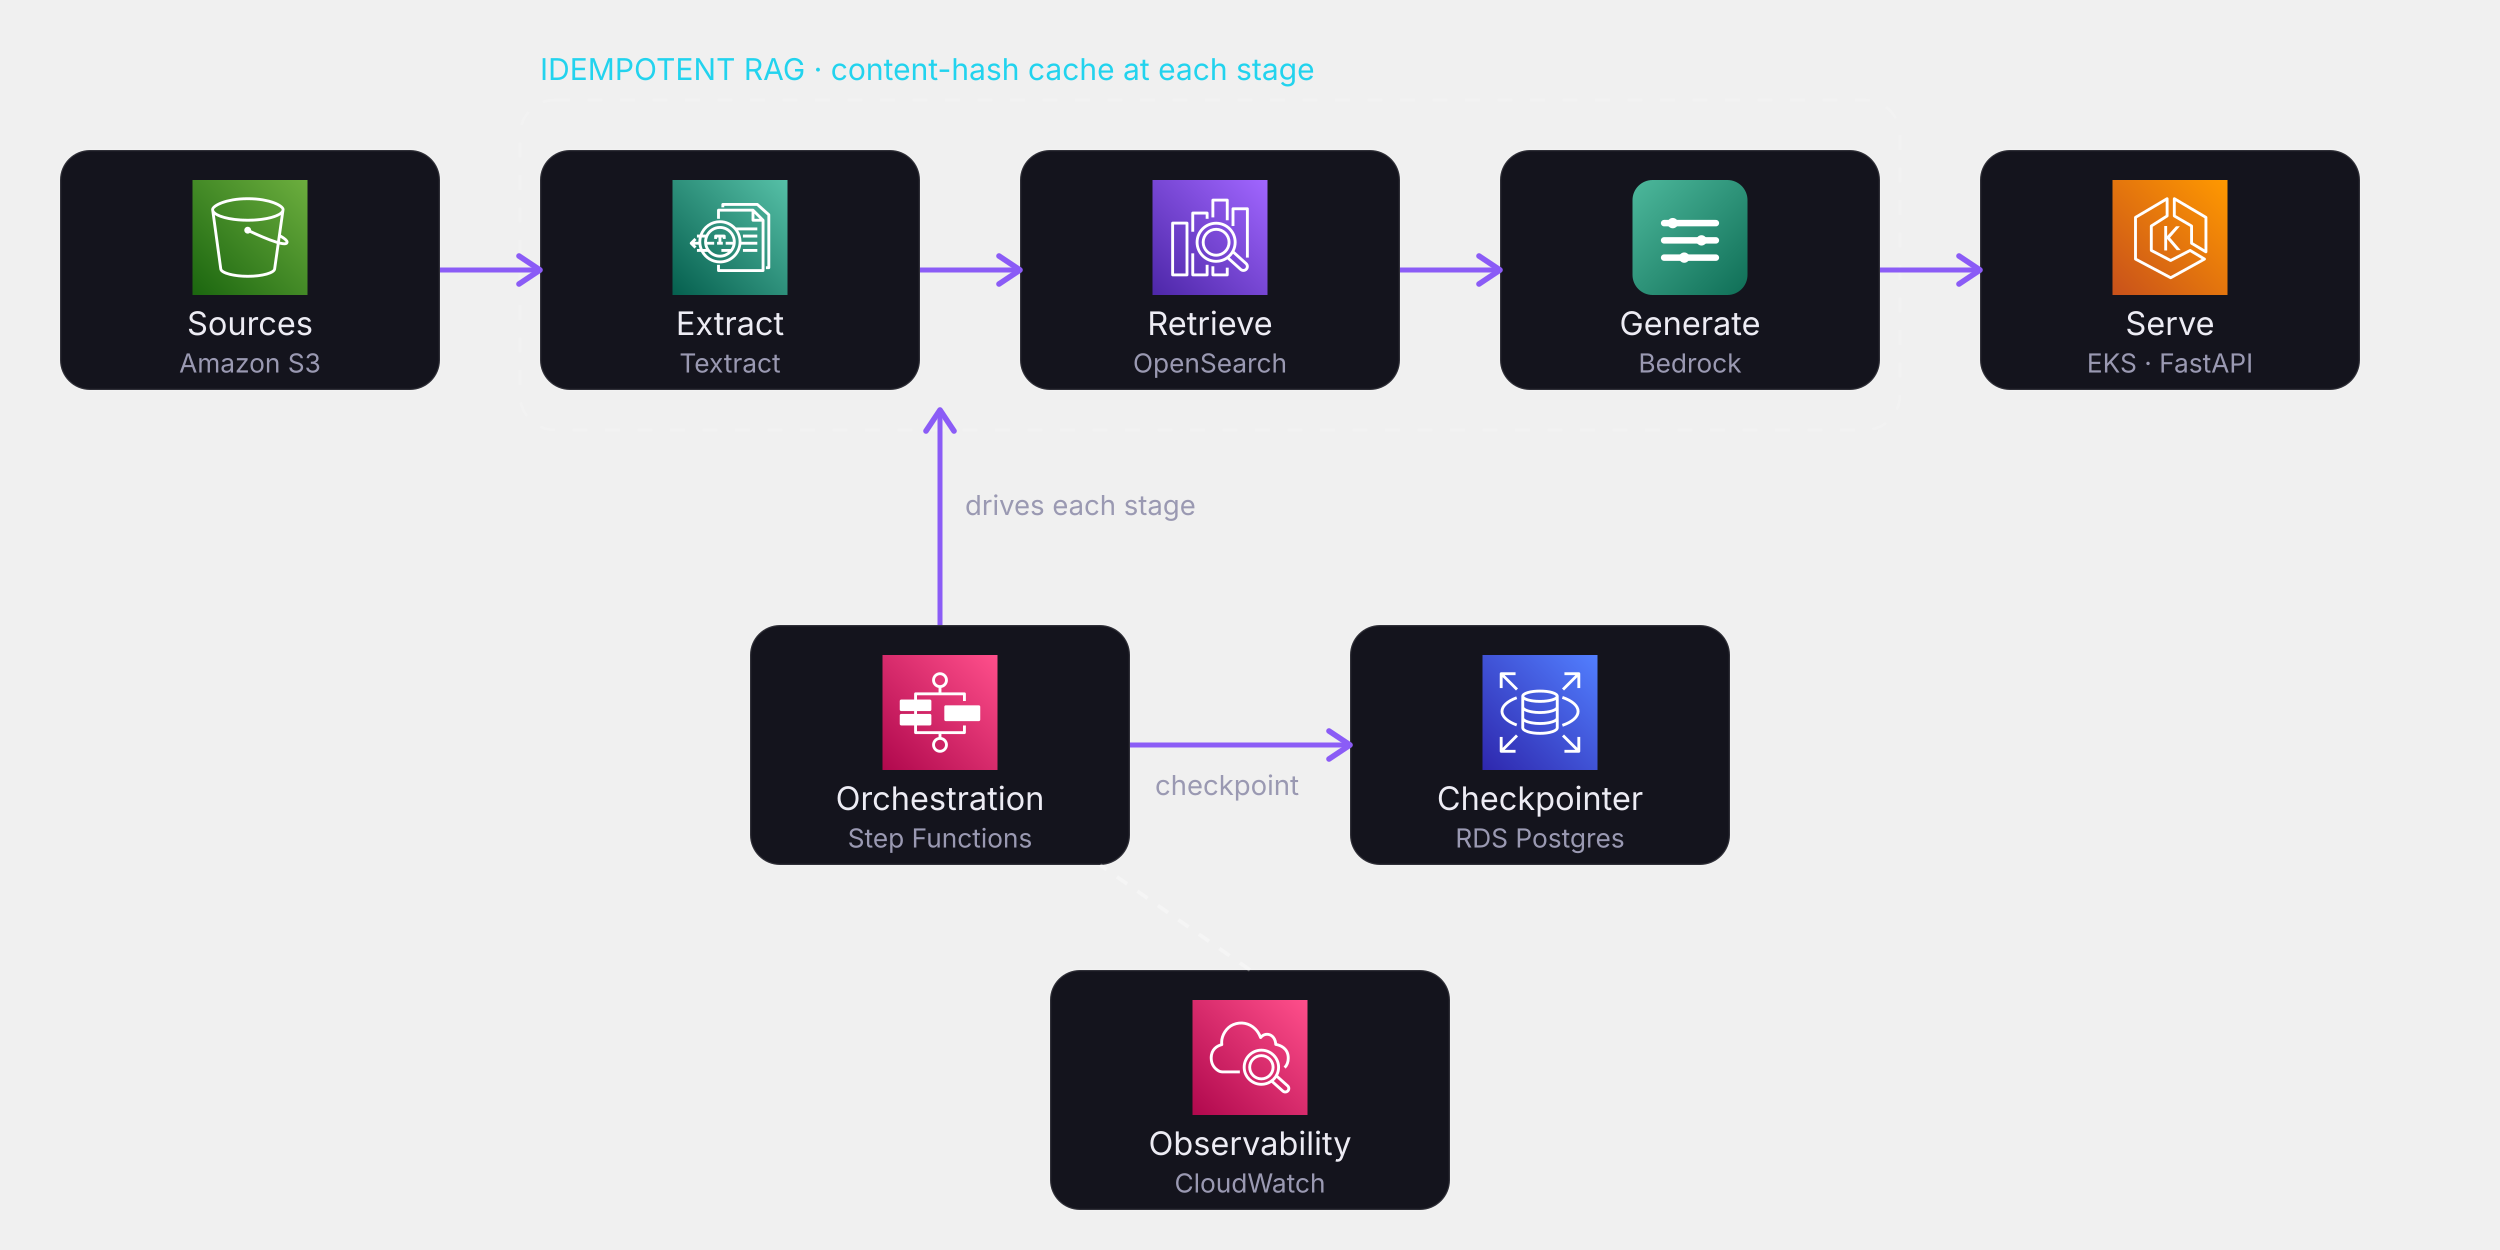
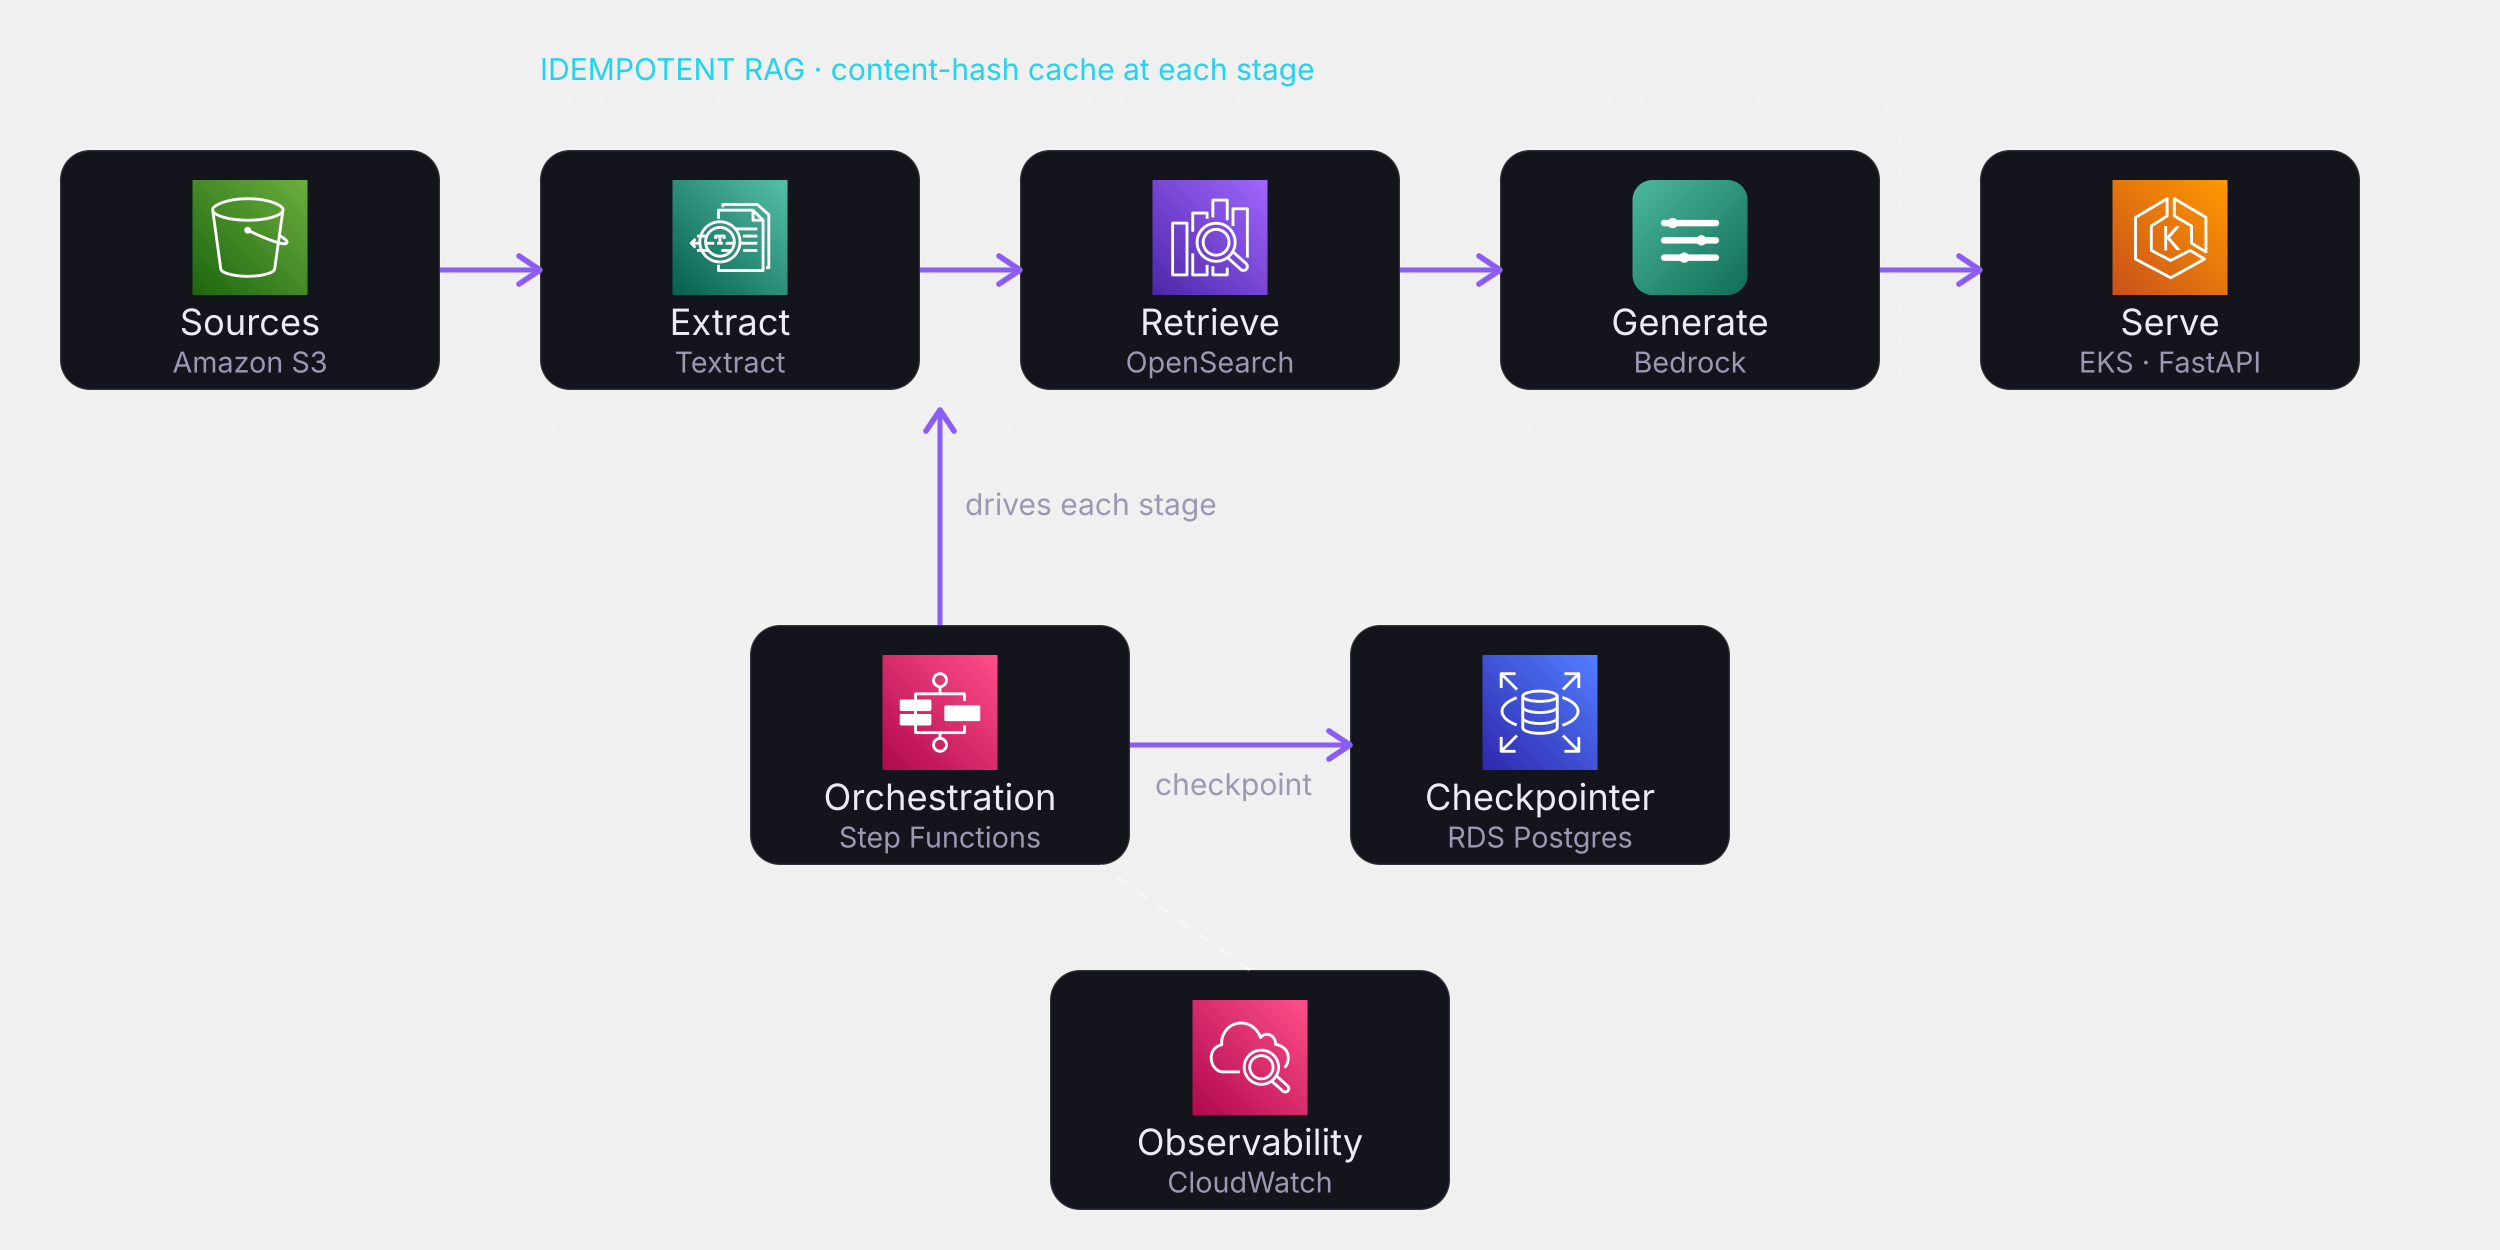
<svg xmlns="http://www.w3.org/2000/svg" viewBox="0 0 1000 500" role="img" aria-label="Idempotent RAG pipeline on AWS with durable orchestration, a Postgres checkpointer, and an observability rail.">
  <defs>
    <marker id="ar06" viewBox="0 0 10 10" refX="8" refY="5" markerWidth="7" markerHeight="7" orient="auto-start-reverse">
      <path d="M2 1 L8 5 L2 9" fill="none" stroke="#8b5cf6" stroke-width="1.6" stroke-linecap="round" stroke-linejoin="round" />
    </marker>
  </defs>
  <rect x="208" y="40" width="552" height="132" rx="14" fill="none" stroke="rgba(255,255,255,.16)" stroke-dasharray="6 7" />
  <text x="216" y="32" fill="#22d3ee" font-size="12" font-family="Inter,sans-serif">IDEMPOTENT RAG · content-hash cache at each stage</text>
  <g transform="translate(24,60)">
    <rect width="152" height="96" rx="12" fill="#14141d" stroke="rgba(255,255,255,.12)" />
    <svg x="53" y="12" width="46" height="46" viewBox="0 0 256 256" preserveAspectRatio="xMidYMid meet">
      <defs>
        <linearGradient id="s3_SVG7R6tZwZW" x1="0%" x2="100%" y1="100%" y2="0%">
          <stop offset="0%" stop-color="#1b660f" />
          <stop offset="100%" stop-color="#6cae3e" />
        </linearGradient>
      </defs>
      <path fill="url(#s3_SVG7R6tZwZW)" d="M0 0h256v256H0z" />
      <path fill="#fff" d="m194.675 137.256l1.229-8.652c11.33 6.787 11.478 9.59 11.475 9.667c-.02.016-1.952 1.629-12.704-1.015m-6.218-1.728c-19.584-5.926-46.857-18.438-57.894-23.654c0-.045.013-.086.013-.131c0-4.24-3.45-7.69-7.693-7.69c-4.237 0-7.687 3.45-7.687 7.69s3.45 7.69 7.687 7.69c1.862 0 3.552-.695 4.886-1.8c12.986 6.148 40.048 18.478 59.776 24.302l-7.801 55.059q-.033.225-.032.451c0 4.848-21.463 13.754-56.532 13.754c-35.44 0-57.13-8.906-57.13-13.754q0-.22-.028-.435l-16.3-119.062c14.108 9.712 44.454 14.85 73.478 14.85c28.979 0 59.273-5.12 73.41-14.802zM48 65.528c.23-4.21 24.428-20.73 75.2-20.73c50.764 0 74.966 16.516 75.2 20.73v1.437c-2.784 9.443-34.144 19.434-75.2 19.434c-41.127 0-72.503-10.023-75.2-19.479zm156.8.07c0-11.087-31.79-27.2-81.6-27.2c-49.812 0-81.6 16.113-81.6 27.2l.3 2.414l17.754 129.676c.426 14.503 39.1 19.91 63.526 19.91c30.31 0 62.512-6.969 62.928-19.9l7.668-54.07c4.265 1.02 7.776 1.542 10.595 1.542c3.785 0 6.345-.925 7.897-2.774c1.274-1.517 1.76-3.354 1.396-5.31c-.83-4.428-6.087-9.202-16.794-15.311l7.603-53.639z" />
    </svg>
-     <text x="76" y="74" text-anchor="middle" fill="#edecf4" font-size="13" font-family="Inter,sans-serif">Sources</text>
-     <text x="76" y="89" text-anchor="middle" fill="#9a99b2" font-size="10.5" font-family="Inter,sans-serif">Amazon S3</text>
+     <text x="76" y="74" text-anchor="middle" fill="#edecf4" font-size="14.5" font-family="Inter,sans-serif">Sources</text>
+     <text x="76" y="89" text-anchor="middle" fill="#9a99b2" font-size="11.5" font-family="Inter,sans-serif">Amazon S3</text>
  </g>
  <g transform="translate(216,60)">
    <rect width="152" height="96" rx="12" fill="#14141d" stroke="rgba(255,255,255,.12)" />
    <svg x="53" y="12" width="46" height="46" viewBox="0 0 80 80" preserveAspectRatio="xMidYMid meet">
      <defs>
        <linearGradient x1="0%" y1="100%" x2="100%" y2="0%" id="textract_linearGradient-1">
          <stop stop-color="#055F4E" offset="0%" />
          <stop stop-color="#56C0A7" offset="100%" />
        </linearGradient>
      </defs>
      <g id="textract_Icon-Architecture/64/Arch_AWS-Textract_64" stroke="none" stroke-width="1" fill="none" fill-rule="evenodd">
        <g id="textract_Icon-Architecture-BG/64/Machine-Learning" fill="url(#textract_linearGradient-1)">
          <rect id="textract_Rectangle" x="0" y="0" width="80" height="80" />
        </g>
        <path d="M22.062,50 C24.376,53.603 28.41,56 33,56 C40.167,56 45.999,50.168 45.999,43 C45.999,35.832 40.167,30 33,30 C27.603,30 22.966,33.307 21.002,38 L23.214,38 C25.039,34.444 28.736,32 33,32 C39.065,32 43.999,36.935 43.999,43 C43.999,49.065 39.065,54 33,54 C29.591,54 26.541,52.441 24.521,50 L22.062,50 Z M37,45 L37,43 L41.999,43 C41.999,38.038 37.962,34 33,34 C28.037,34 23.999,38.038 23.999,43 L28.999,43 L28.999,45 L24.231,45 C25.144,49.002 28.725,52 33,52 C35.136,52 37.099,51.249 38.644,50 L34,50 L34,48 L40.478,48 C41.081,47.102 41.52,46.087 41.768,45 L37,45 Z M21.002,48 L23.214,48 C22.443,46.498 22,44.801 22,43 C22,41.959 22.155,40.955 22.426,40 L20.363,40 C20.134,40.965 19.999,41.966 19.999,43 C19.999,44.771 20.358,46.46 21.002,48 L21.002,48 Z M19.743,50 L17,50 L17,48 L18.874,48 C18.534,47.04 18.289,46.038 18.149,45 L15.414,45 L16.707,46.293 L15.292,47.707 L12.292,44.707 C11.903,44.316 11.903,43.684 12.292,43.293 L15.292,40.293 L16.707,41.707 L15.414,43 L18,43 C18,41.973 18.104,40.97 18.302,40 L17,40 L17,38 L18.874,38 C20.94,32.184 26.483,28 33,28 C37.427,28 41.4,29.939 44.148,33 L59,33 L59,35 L45.666,35 C47.135,37.318 47.999,40.058 47.999,43 L59,43 L59,45 L47.85,45 C46.868,52.327 40.591,58 33,58 C27.256,58 22.262,54.752 19.743,50 L19.743,50 Z M37,39 C37,38.448 36.552,38 36,38 L29.999,38 C29.447,38 28.999,38.448 28.999,39 L28.999,41 L31,41 L31,40 L32,40 L32,43 L31,43 L31,45 L35,45 L35,43 L34,43 L34,40 L35,40 L35,41 L37,41 L37,39 Z M49,40 L59,40 L59,38 L49,38 L49,40 Z M49,50 L59,50 L59,48 L49,48 L49,50 Z M57,27 L60.585,27 L57,23.414 L57,27 Z M63.707,27.293 C63.894,27.48 64,27.735 64,28 L64,63 C64,63.552 63.552,64 63,64 L32,64 C31.447,64 31,63.552 31,63 L31,59 L33,59 L33,62 L62,62 L62,29 L56,29 C55.447,29 55,28.552 55,28 L55,22 L33,22 L33,27 L31,27 L31,21 C31,20.448 31.447,20 32,20 L56,20 C56.265,20 56.519,20.105 56.707,20.293 L63.707,27.293 Z M68,24.166 L68,61 C68,61.552 67.552,62 67,62 L65,62 L65,60 L66,60 L66,24.612 L58.617,18 L36,18 L36,19 L34,19 L34,17 C34,16.448 34.447,16 35,16 L59,16 C59.246,16 59.483,16.091 59.666,16.255 L67.666,23.42 C67.878,23.61 68,23.881 68,24.166 L68,24.166 Z" id="textract_Amazon-Textract_Icon_64_Squid" fill="#FFFFFF" />
      </g>
    </svg>
-     <text x="76" y="74" text-anchor="middle" fill="#edecf4" font-size="13" font-family="Inter,sans-serif">Extract</text>
-     <text x="76" y="89" text-anchor="middle" fill="#9a99b2" font-size="10.5" font-family="Inter,sans-serif">Textract</text>
+     <text x="76" y="74" text-anchor="middle" fill="#edecf4" font-size="14.5" font-family="Inter,sans-serif">Extract</text>
+     <text x="76" y="89" text-anchor="middle" fill="#9a99b2" font-size="11.5" font-family="Inter,sans-serif">Textract</text>
  </g>
  <g transform="translate(408,60)">
    <rect width="152" height="96" rx="12" fill="#14141d" stroke="rgba(255,255,255,.12)" />
    <svg x="53" y="12" width="46" height="46" viewBox="0 0 80 80" preserveAspectRatio="xMidYMid meet">
      <defs>
        <linearGradient x1="0%" y1="100%" x2="100%" y2="0%" id="opensearch_linearGradient-1">
          <stop stop-color="#4D27A8" offset="0%" />
          <stop stop-color="#A166FF" offset="100%" />
        </linearGradient>
      </defs>
      <g id="opensearch_Icon-Architecture/64/Arch_Amazon-Elasticsearch-Service_64" stroke="none" stroke-width="1" fill="none" fill-rule="evenodd">
        <g id="opensearch_Icon-Architecture-BG/64/Analytics" fill="url(#opensearch_linearGradient-1)">
          <rect id="opensearch_Rectangle" x="0" y="0" width="80" height="80" />
        </g>
        <path d="M44.26,51.33 C39.843,51.33 36.25,47.737 36.25,43.321 C36.25,38.904 39.843,35.311 44.26,35.311 C48.677,35.311 52.27,38.904 52.27,43.321 C52.27,47.737 48.677,51.33 44.26,51.33 L44.26,51.33 Z M44.26,33.311 C38.74,33.311 34.25,37.801 34.25,43.321 C34.25,48.84 38.74,53.33 44.26,53.33 C49.78,53.33 54.27,48.84 54.27,43.321 C54.27,37.801 49.78,33.311 44.26,33.311 L44.26,33.311 Z M64.548,61.346 C63.897,62.067 62.777,62.127 62.052,61.477 L53.712,53.954 C54.593,53.17 55.384,52.29 56.049,51.313 L64.416,58.851 C65.139,59.503 65.197,60.624 64.548,61.346 L64.548,61.346 Z M32.011,43.321 C32.011,36.566 37.506,31.071 44.26,31.071 C51.014,31.071 56.509,36.566 56.509,43.321 C56.509,50.075 51.014,55.57 44.26,55.57 C37.506,55.57 32.011,50.075 32.011,43.321 L32.011,43.321 Z M57.063,49.535 C57.98,47.654 58.509,45.55 58.509,43.321 C58.509,35.463 52.117,29.071 44.26,29.071 C36.403,29.071 30.011,35.463 30.011,43.321 C30.011,51.178 36.403,57.57 44.26,57.57 C47.159,57.57 49.856,56.695 52.109,55.202 L60.714,62.964 C61.432,63.609 62.333,63.927 63.232,63.926 C64.263,63.926 65.29,63.508 66.034,62.685 C67.42,61.143 67.296,58.757 65.756,57.366 L57.063,49.535 Z M67,20 L67,54 L65,54 L65,21 L57,21 L57,32 L55,32 L55,20 C55,19.448 55.448,19 56,19 L66,19 C66.553,19 67,19.448 67,20 L67,20 Z M51,61 L53,61 L53,66 C53,66.553 52.553,67 52,67 L42,67 C41.447,67 41,66.553 41,66 L41,60 L43,60 L43,65 L51,65 L51,61 Z M43,26 L41,26 L41,14 C41,13.448 41.447,13 42,13 L52,13 C52.553,13 53,13.448 53,14 L53,28 L51,28 L51,15 L43,15 L43,26 Z M37,59 L39,59 L39,66 C39,66.553 38.553,67 38,67 L28,67 C27.448,67 27,66.553 27,66 L27,51 L29,51 L29,65 L37,65 L37,59 Z M29,36 L27,36 L27,23 C27,22.448 27.448,22 28,22 L38,22 C38.553,22 39,22.448 39,23 L39,27 L37,27 L37,24 L29,24 L29,36 Z M15,65 L23,65 L23,31 L15,31 L15,65 Z M24,29 L14,29 C13.448,29 13,29.448 13,30 L13,66 C13,66.553 13.448,67 14,67 L24,67 C24.553,67 25,66.553 25,66 L25,30 C25,29.448 24.553,29 24,29 L24,29 Z" id="opensearch_Amazon-Elasticsearch-Service_Icon_64_Squid" fill="#FFFFFF" />
      </g>
    </svg>
-     <text x="76" y="74" text-anchor="middle" fill="#edecf4" font-size="13" font-family="Inter,sans-serif">Retrieve</text>
-     <text x="76" y="89" text-anchor="middle" fill="#9a99b2" font-size="10.5" font-family="Inter,sans-serif">OpenSearch</text>
+     <text x="76" y="74" text-anchor="middle" fill="#edecf4" font-size="14.5" font-family="Inter,sans-serif">Retrieve</text>
+     <text x="76" y="89" text-anchor="middle" fill="#9a99b2" font-size="11.5" font-family="Inter,sans-serif">OpenSearch</text>
  </g>
  <g transform="translate(600,60)">
    <rect width="152" height="96" rx="12" fill="#14141d" stroke="rgba(255,255,255,.12)" />
    <svg x="53" y="12" width="46" height="46" viewBox="0 0 80 80" preserveAspectRatio="xMidYMid meet">
      <defs>
        <linearGradient id="bedrock_bd" x1="0" y1="0" x2="1" y2="1">
          <stop offset="0" stop-color="#4DB89C" />
          <stop offset="1" stop-color="#0F6E56" />
        </linearGradient>
      </defs>
      <rect width="80" height="80" rx="14" fill="url(#bedrock_bd)" />
      <g fill="none" stroke="#ffffff" stroke-width="4.5" stroke-linecap="round">
        <path d="M22 30 H58" />
        <path d="M22 42 H58" />
        <path d="M22 54 H58" />
      </g>
      <g fill="#ffffff">
        <circle cx="28" cy="30" r="3.6" />
        <circle cx="48" cy="42" r="3.6" />
        <circle cx="36" cy="54" r="3.6" />
      </g>
    </svg>
-     <text x="76" y="74" text-anchor="middle" fill="#edecf4" font-size="13" font-family="Inter,sans-serif">Generate</text>
-     <text x="76" y="89" text-anchor="middle" fill="#9a99b2" font-size="10.5" font-family="Inter,sans-serif">Bedrock</text>
+     <text x="76" y="74" text-anchor="middle" fill="#edecf4" font-size="14.5" font-family="Inter,sans-serif">Generate</text>
+     <text x="76" y="89" text-anchor="middle" fill="#9a99b2" font-size="11.5" font-family="Inter,sans-serif">Bedrock</text>
  </g>
  <g transform="translate(792,60)">
    <rect width="152" height="96" rx="12" fill="#14141d" stroke="rgba(255,255,255,.12)" />
    <svg x="53" y="12" width="46" height="46" viewBox="0 0 256 256" preserveAspectRatio="xMidYMid meet">
      <defs>
        <linearGradient id="eks_SVGeyciVcvH" x1="0%" x2="100%" y1="100%" y2="0%">
          <stop offset="0%" stop-color="#c8511b" />
          <stop offset="100%" stop-color="#f90" />
        </linearGradient>
      </defs>
      <path fill="url(#eks_SVGeyciVcvH)" d="M0 0h256v256H0z" />
      <path fill="#fff" d="m149.894 103.037l-21.852 25.347l23.77 27.725h-8.871L121.6 131.2v25.6h-6.4v-54.4h6.4v22.4l19.78-21.763zm54.906 51.312l-25.6-15.363V102.4c0-1.14-.602-2.192-1.587-2.765L140.8 78.163V47.206l64 37.821zm4.829-73.904l-70.4-41.6a3.21 3.21 0 0 0-3.216-.026A3.21 3.21 0 0 0 134.4 41.6V80c0 1.136.605 2.189 1.587 2.765l36.813 21.472V140.8c0 1.123.592 2.166 1.555 2.742l32 19.2a3.19 3.19 0 0 0 3.223.042A3.2 3.2 0 0 0 211.2 160V83.2c0-1.133-.595-2.18-1.571-2.755m-80.205 133.517L54.4 174.077v-89.05l64-37.82v31.036L84.682 99.7a3.2 3.2 0 0 0-1.482 2.7v54.4c0 1.194.666 2.288 1.722 2.838l43.05 22.4c.924.48 2.025.484 2.946.004l41.767-21.581l25.702 15.424zm77.024-40.708l-32-19.2a3.2 3.2 0 0 0-3.117-.096l-41.875 21.636L89.6 154.858v-50.701L123.318 82.7A3.2 3.2 0 0 0 124.8 80V41.6a3.2 3.2 0 0 0-1.613-2.782a3.21 3.21 0 0 0-3.216.026l-70.4 41.6A3.2 3.2 0 0 0 48 83.2V176c0 1.18.653 2.269 1.696 2.826l78.253 41.6a3.2 3.2 0 0 0 3.05-.026l75.35-41.6a3.2 3.2 0 0 0 1.652-2.742a3.21 3.21 0 0 0-1.553-2.804" />
    </svg>
-     <text x="76" y="74" text-anchor="middle" fill="#edecf4" font-size="13" font-family="Inter,sans-serif">Serve</text>
-     <text x="76" y="89" text-anchor="middle" fill="#9a99b2" font-size="10.5" font-family="Inter,sans-serif">EKS · FastAPI</text>
+     <text x="76" y="74" text-anchor="middle" fill="#edecf4" font-size="14.5" font-family="Inter,sans-serif">Serve</text>
+     <text x="76" y="89" text-anchor="middle" fill="#9a99b2" font-size="11.5" font-family="Inter,sans-serif">EKS · FastAPI</text>
  </g>
  <line x1="176" y1="108" x2="216" y2="108" stroke="#8b5cf6" stroke-width="2" marker-end="url(#ar06)" />
  <line x1="368" y1="108" x2="408" y2="108" stroke="#8b5cf6" stroke-width="2" marker-end="url(#ar06)" />
  <line x1="560" y1="108" x2="600" y2="108" stroke="#8b5cf6" stroke-width="2" marker-end="url(#ar06)" />
  <line x1="752" y1="108" x2="792" y2="108" stroke="#8b5cf6" stroke-width="2" marker-end="url(#ar06)" />
  <g transform="translate(300,250)">
    <rect width="152" height="96" rx="12" fill="#14141d" stroke="rgba(255,255,255,.12)" />
    <svg x="53" y="12" width="46" height="46" viewBox="0 0 256 256" preserveAspectRatio="xMidYMid meet">
      <defs>
        <linearGradient id="step_functions_SVGyDrnJbhE" x1="0%" x2="100%" y1="100%" y2="0%">
          <stop offset="0%" stop-color="#b0084d" />
          <stop offset="100%" stop-color="#ff4f8b" />
        </linearGradient>
      </defs>
      <path fill="url(#step_functions_SVGyDrnJbhE)" d="M0 0h256v256H0z" />
      <path fill="#fff" d="M144 140.8h67.2v-22.4H144zm70.4-28.8h-73.6a3.2 3.2 0 0 0-3.2 3.2V144a3.2 3.2 0 0 0 3.2 3.2h73.6a3.2 3.2 0 0 0 3.2-3.2v-28.8a3.2 3.2 0 0 0-3.2-3.2m-75.2 88c0 6.176-5.024 11.2-11.2 11.2s-11.2-5.024-11.2-11.2s5.024-11.2 11.2-11.2s11.2 5.024 11.2 11.2m-94.4-49.6h57.6v-12.8H44.8zm0-32h57.6v-12.8H44.8zm72-62.4c0-6.176 5.024-11.2 11.2-11.2s11.2 5.024 11.2 11.2s-5.024 11.2-11.2 11.2s-11.2-5.024-11.2-11.2m62.4 113.6H76.8v-12.8h28.8a3.2 3.2 0 0 0 3.2-3.2v-19.2a3.2 3.2 0 0 0-3.2-3.2H76.8v-6.4h28.8a3.2 3.2 0 0 0 3.2-3.2v-19.2a3.2 3.2 0 0 0-3.2-3.2H76.8v-9.6h102.4v12.8h6.4v-16a3.2 3.2 0 0 0-3.2-3.2h-51.2v-9.907c8.18-1.51 14.4-8.682 14.4-17.293c0-9.706-7.898-17.6-17.6-17.6s-17.6 7.894-17.6 17.6c0 8.611 6.22 15.782 14.4 17.293V83.2H73.6a3.2 3.2 0 0 0-3.2 3.2v12.8H41.6a3.2 3.2 0 0 0-3.2 3.2v19.2a3.2 3.2 0 0 0 3.2 3.2h28.8v6.4H41.6a3.2 3.2 0 0 0-3.2 3.2v19.2a3.2 3.2 0 0 0 3.2 3.2h28.8v16a3.2 3.2 0 0 0 3.2 3.2h51.2v6.707c-8.18 1.51-14.4 8.682-14.4 17.293c0 9.706 7.898 17.6 17.6 17.6s17.6-7.894 17.6-17.6c0-8.611-6.22-15.782-14.4-17.293V176h51.2a3.2 3.2 0 0 0 3.2-3.2v-15.914h-6.4z" />
    </svg>
-     <text x="76" y="74" text-anchor="middle" fill="#edecf4" font-size="13" font-family="Inter,sans-serif">Orchestration</text>
-     <text x="76" y="89" text-anchor="middle" fill="#9a99b2" font-size="10.5" font-family="Inter,sans-serif">Step Functions</text>
+     <text x="76" y="74" text-anchor="middle" fill="#edecf4" font-size="14.5" font-family="Inter,sans-serif">Orchestration</text>
+     <text x="76" y="89" text-anchor="middle" fill="#9a99b2" font-size="11.5" font-family="Inter,sans-serif">Step Functions</text>
  </g>
  <g transform="translate(540,250)">
    <rect width="152" height="96" rx="12" fill="#14141d" stroke="rgba(255,255,255,.12)" />
    <svg x="53" y="12" width="46" height="46" viewBox="0 0 256 256" preserveAspectRatio="xMidYMid meet">
      <defs>
        <linearGradient id="rds_SVGte2wIbLN" x1="0%" x2="100%" y1="100%" y2="0%">
          <stop offset="0%" stop-color="#2e27ad" />
          <stop offset="100%" stop-color="#527fff" />
        </linearGradient>
      </defs>
      <path fill="url(#rds_SVGte2wIbLN)" d="M0 0h256v256H0z" />
      <path fill="#fff" d="m49.325 44.8l29.737 29.738l-4.524 4.524L44.8 49.325V73.6h-6.4v-32a3.2 3.2 0 0 1 3.2-3.2h32v6.4zM217.6 41.6v32h-6.4V49.325l-29.738 29.737l-4.524-4.524L206.675 44.8H182.4v-6.4h32a3.2 3.2 0 0 1 3.2 3.2m-6.4 140.8h6.4v32a3.2 3.2 0 0 1-3.2 3.2h-32v-6.4h24.275l-29.737-29.738l4.524-4.524l29.738 29.737zm-1.6-56.918c0-10.621-12.262-21.114-32.8-28.068l2.051-6.06C202.458 99.344 216 111.782 216 125.482c0 13.702-13.542 26.144-37.152 34.13l-2.051-6.063c20.54-6.95 32.803-17.44 32.803-28.067m-163.02 0c0 10.176 11.478 20.39 30.706 27.328l-2.172 6.019c-22.202-8.01-34.935-20.163-34.935-33.347c0-13.181 12.733-25.335 34.935-33.348l2.172 6.02c-19.228 6.94-30.707 17.155-30.707 27.328m32.482 55.98L49.325 211.2H73.6v6.4h-32a3.2 3.2 0 0 1-3.2-3.2v-32h6.4v24.275l29.738-29.737zM128 100.115c-22.867 0-35.2-5.907-35.2-8.32c0-2.416 12.333-8.32 35.2-8.32c22.864 0 35.2 5.904 35.2 8.32c0 2.413-12.336 8.32-35.2 8.32m.093 24.784c-21.895 0-35.293-5.98-35.293-9.235v-15.555c7.882 4.349 21.862 6.406 35.2 6.406s27.318-2.057 35.2-6.406v15.555c0 3.258-13.328 9.235-35.107 9.235m0 24.435c-21.895 0-35.293-5.98-35.293-9.235v-15.74c7.78 4.572 21.574 6.94 35.293 6.94c13.641 0 27.357-2.365 35.107-6.925V140.1c0 3.258-13.328 9.235-35.107 9.235M128 171.258c-22.774 0-35.2-6.122-35.2-9.268v-13.196c7.78 4.572 21.574 6.94 35.293 6.94c13.641 0 27.357-2.361 35.107-6.924v13.18c0 3.146-12.426 9.268-35.2 9.268m0-94.183c-20.035 0-41.6 4.605-41.6 14.72v70.195c0 10.285 20.928 15.668 41.6 15.668s41.6-5.383 41.6-15.668V91.795c0-10.115-21.565-14.72-41.6-14.72" />
    </svg>
-     <text x="76" y="74" text-anchor="middle" fill="#edecf4" font-size="13" font-family="Inter,sans-serif">Checkpointer</text>
-     <text x="76" y="89" text-anchor="middle" fill="#9a99b2" font-size="10.5" font-family="Inter,sans-serif">RDS Postgres</text>
+     <text x="76" y="74" text-anchor="middle" fill="#edecf4" font-size="14.5" font-family="Inter,sans-serif">Checkpointer</text>
+     <text x="76" y="89" text-anchor="middle" fill="#9a99b2" font-size="11.5" font-family="Inter,sans-serif">RDS Postgres</text>
  </g>
  <line x1="376" y1="250" x2="376" y2="164" stroke="#8b5cf6" stroke-width="2" marker-end="url(#ar06)" />
-   <text x="386" y="206" fill="#9a99b2" font-size="11" font-family="Inter,sans-serif">drives each stage</text>
+   <text x="386" y="206" fill="#9a99b2" font-size="12" font-family="Inter,sans-serif">drives each stage</text>
  <line x1="452" y1="298" x2="540" y2="298" stroke="#8b5cf6" stroke-width="2" marker-end="url(#ar06)" />
-   <text x="462" y="318" fill="#9a99b2" font-size="11" font-family="Inter,sans-serif">checkpoint</text>
+   <text x="462" y="318" fill="#9a99b2" font-size="12" font-family="Inter,sans-serif">checkpoint</text>
  <g transform="translate(420,388)">
    <rect width="160" height="96" rx="12" fill="#14141d" stroke="rgba(255,255,255,.12)" />
    <svg x="57" y="12" width="46" height="46" viewBox="0 0 256 256" preserveAspectRatio="xMidYMid meet">
      <defs>
        <linearGradient id="cloudwatch_SVGyDrnJbhE" x1="0%" x2="100%" y1="100%" y2="0%">
          <stop offset="0%" stop-color="#b0084d" />
          <stop offset="100%" stop-color="#ff4f8b" />
        </linearGradient>
      </defs>
      <path fill="url(#cloudwatch_SVGyDrnJbhE)" d="M0 0h256v256H0z" />
      <path fill="#fff" d="M176.19 149.688c0-12.51-10.246-22.688-22.84-22.688s-22.835 10.178-22.835 22.688s10.242 22.687 22.836 22.687s22.839-10.178 22.839-22.687m6.433 0c0 16.034-13.13 29.078-29.272 29.078c-16.139 0-29.27-13.044-29.27-29.078c0-16.035 13.131-29.078 29.27-29.078c16.141 0 29.272 13.043 29.272 29.078m27.008 43.827l-22.427-20.067a41.7 41.7 0 0 1-6.231 6.915l22.395 20.064c1.91 1.713 4.883 1.553 6.61-.345c1.718-1.898 1.564-4.848-.347-6.567m-56.28-8.998c19.335 0 35.065-15.625 35.065-34.83c0-19.207-15.73-34.829-35.065-34.829c-19.333 0-35.063 15.622-35.063 34.83c0 19.204 15.73 34.83 35.063 34.83m61.407 19.842a11.15 11.15 0 0 1-8.267 3.64a11.12 11.12 0 0 1-7.427-2.825l-23.286-20.86c-6.476 4.155-14.16 6.593-22.427 6.593c-22.881 0-41.496-18.492-41.496-41.22c0-22.73 18.615-41.22 41.496-41.22c22.884 0 41.499 18.49 41.499 41.22c0 6.521-1.573 12.67-4.3 18.156l23.388 20.926c4.542 4.08 4.909 11.069.82 15.59M68.097 94.056c0 1.662.103 3.317.3 4.918a3.194 3.194 0 0 1-2.635 3.537c-7.91 2.03-20.928 8.17-20.928 26.595c0 13.913 7.723 21.591 14.205 25.586c2.213 1.386 4.831 2.124 7.594 2.153l38.791.035l-.006 6.391l-38.82-.035c-3.986-.042-7.768-1.122-10.97-3.125c-6.423-3.96-17.228-13.264-17.228-31.005c0-21.386 14.72-29.292 23.36-32.085a46 46 0 0 1-.096-2.965c0-17.472 11.93-35.593 27.75-42.147c18.503-7.7 38.106-3.882 52.43 10.206c4.44 4.365 8.09 9.666 10.892 15.798c3.764-3.096 8.402-4.806 13.292-4.806c9.608 0 20.423 7.244 22.35 23.087c8.997 2.06 28.008 9.263 28.008 33.158c0 9.542-3.01 17.421-8.952 23.422l-4.587-4.483c4.716-4.76 7.106-11.132 7.106-18.939c0-20.9-17.615-26.1-25.194-27.362a3.2 3.2 0 0 1-2.117-1.345a3.17 3.17 0 0 1-.518-2.358c-1.051-12.973-8.81-18.789-16.096-18.789c-4.597 0-8.907 2.224-11.828 6.103a3.22 3.22 0 0 1-3.05 1.246a3.22 3.22 0 0 1-2.55-2.073c-2.635-7.25-6.43-13.348-11.282-18.115c-12.413-12.21-29.388-15.52-45.423-8.851c-13.347 5.528-23.798 21.447-23.798 36.248" />
    </svg>
-     <text x="80" y="74" text-anchor="middle" fill="#edecf4" font-size="13" font-family="Inter,sans-serif">Observability</text>
-     <text x="80" y="89" text-anchor="middle" fill="#9a99b2" font-size="10.5" font-family="Inter,sans-serif">CloudWatch</text>
+     <text x="80" y="74" text-anchor="middle" fill="#edecf4" font-size="14.5" font-family="Inter,sans-serif">Observability</text>
+     <text x="80" y="89" text-anchor="middle" fill="#9a99b2" font-size="11.5" font-family="Inter,sans-serif">CloudWatch</text>
  </g>
  <line x1="500" y1="388" x2="440" y2="346" stroke="rgba(255,255,255,.32)" stroke-width="1.5" stroke-dasharray="5 5" />
</svg>
